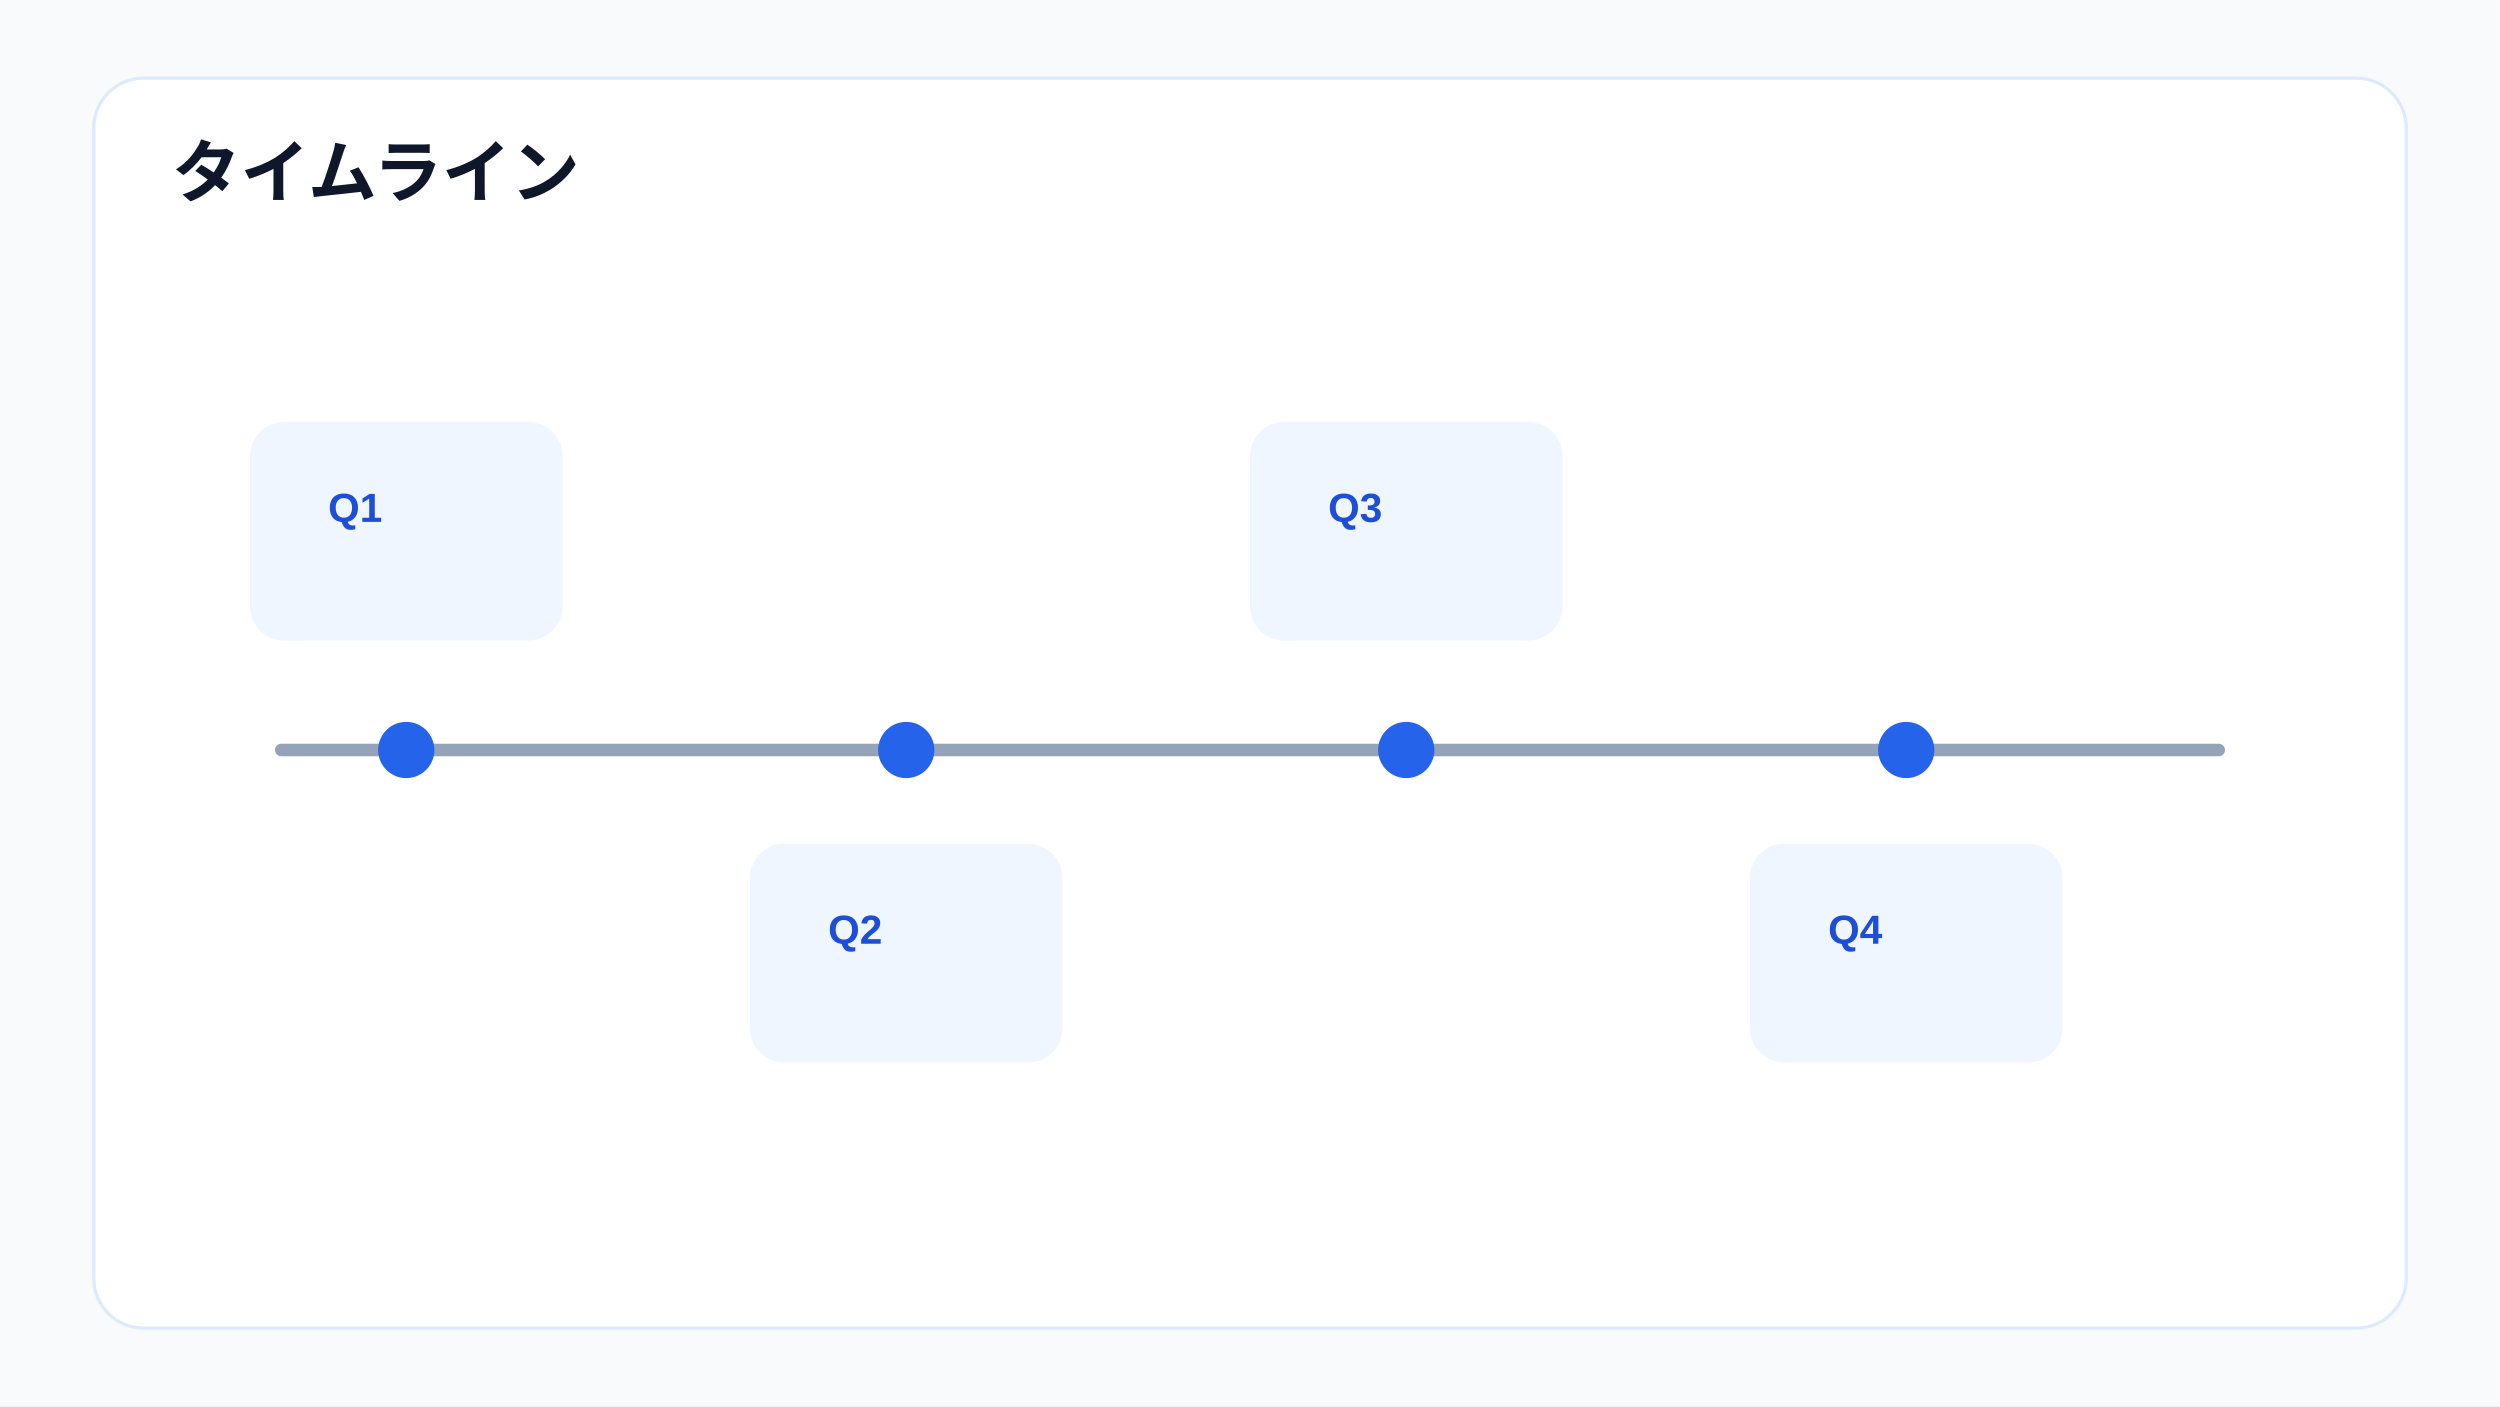
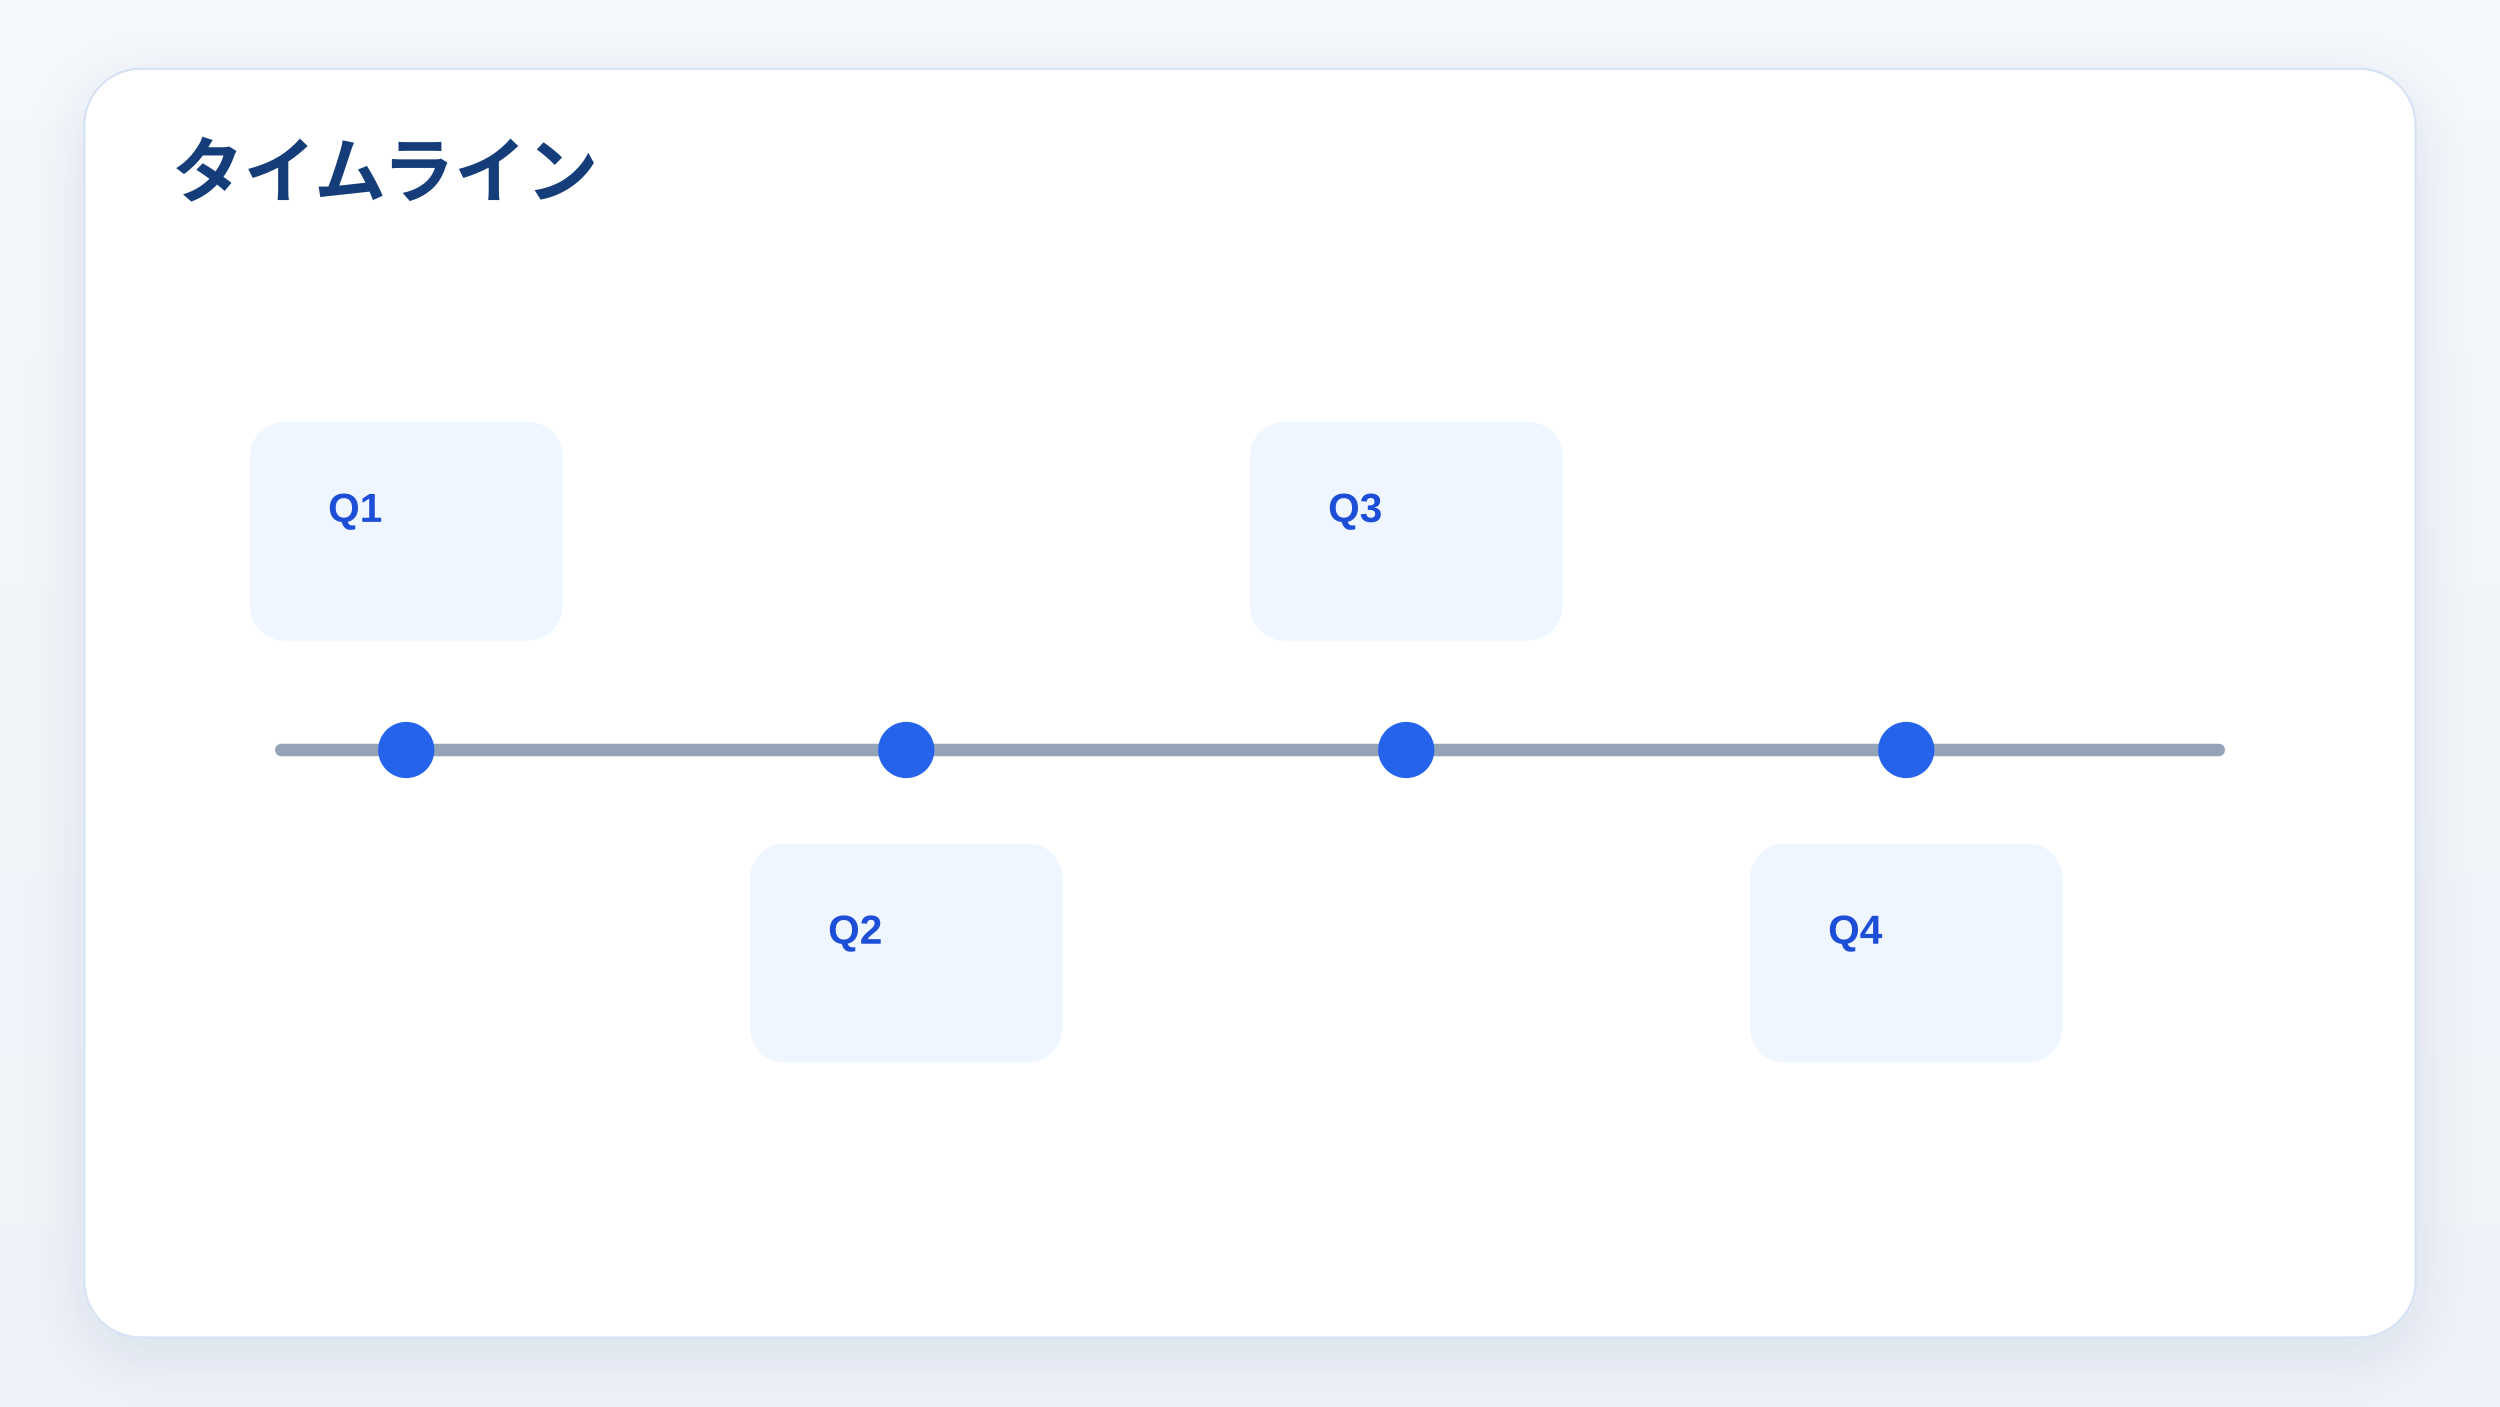
<svg xmlns="http://www.w3.org/2000/svg" width="1600" height="900" viewBox="0 0 1600 900">
-   <rect width="1600" height="900" fill="#f8fafc" />
-   <rect x="60" y="50" width="1480" height="800" rx="32" fill="#ffffff" stroke="#dbeafe" stroke-width="2" />
-   <text x="110" y="126" fill="#0f172a" font-size="44" font-family="Arial, sans-serif" font-weight="700">タイムライン</text>
+   <defs>
+     <linearGradient id="pageBg" x1="0" y1="0" x2="0" y2="1">
+       <stop offset="0%" stop-color="#f4f7fb" />
+       <stop offset="100%" stop-color="#eef3f9" />
+     </linearGradient>
+     <filter id="panelShadow" x="-10%" y="-10%" width="120%" height="120%">
+       <feDropShadow dx="0" dy="12" stdDeviation="18" flood-color="#1e3a5f" flood-opacity="0.10" />
+     </filter>
+   </defs>
+   <rect width="1600" height="900" fill="url(#pageBg)" />
+   <rect x="54" y="44" width="1492" height="812" rx="36" fill="#ffffff" stroke="#d7e3f4" stroke-width="1.5" filter="url(#panelShadow)" />
+   <text x="110" y="126" fill="#143d7a" font-size="46" font-family="Arial, sans-serif" font-weight="700">タイムライン</text>
  <line x1="180" y1="480" x2="1420" y2="480" stroke="#94a3b8" stroke-width="8" stroke-linecap="round" />
  <circle cx="260" cy="480" r="18" fill="#2563eb" />
  <circle cx="580" cy="480" r="18" fill="#2563eb" />
  <circle cx="900" cy="480" r="18" fill="#2563eb" />
  <circle cx="1220" cy="480" r="18" fill="#2563eb" />
  <rect x="160" y="270" width="200" height="140" rx="22" fill="#eff6ff" />
  <rect x="480" y="540" width="200" height="140" rx="22" fill="#eff6ff" />
  <rect x="800" y="270" width="200" height="140" rx="22" fill="#eff6ff" />
  <rect x="1120" y="540" width="200" height="140" rx="22" fill="#eff6ff" />
  <text x="210" y="334" fill="#1d4ed8" font-size="26" font-family="Arial, sans-serif" font-weight="700">Q1</text>
  <text x="530" y="604" fill="#1d4ed8" font-size="26" font-family="Arial, sans-serif" font-weight="700">Q2</text>
  <text x="850" y="334" fill="#1d4ed8" font-size="26" font-family="Arial, sans-serif" font-weight="700">Q3</text>
  <text x="1170" y="604" fill="#1d4ed8" font-size="26" font-family="Arial, sans-serif" font-weight="700">Q4</text>
</svg>
